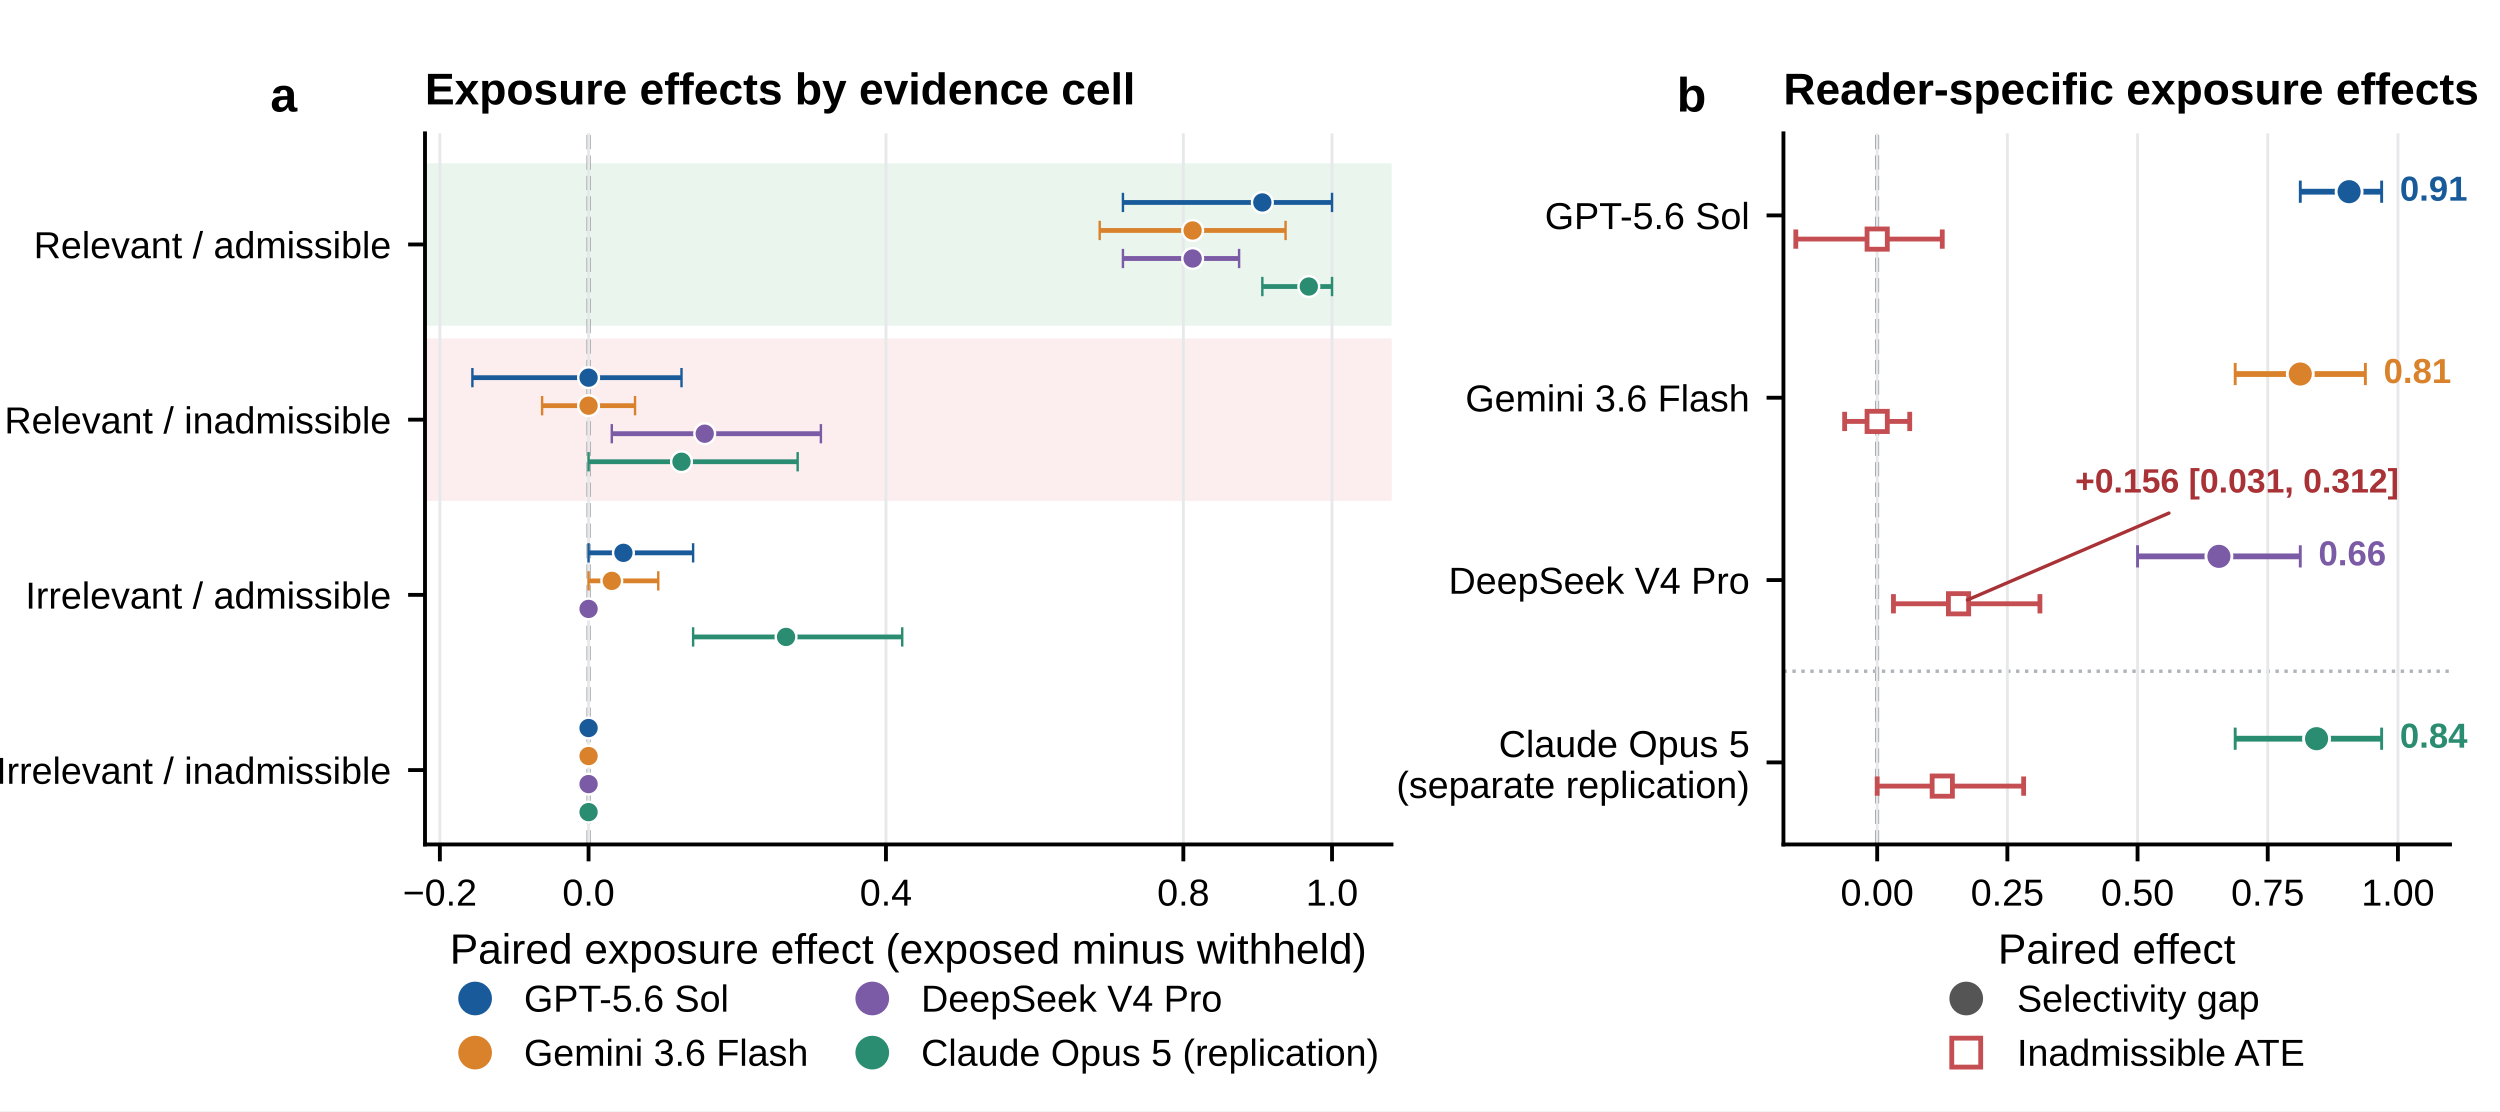
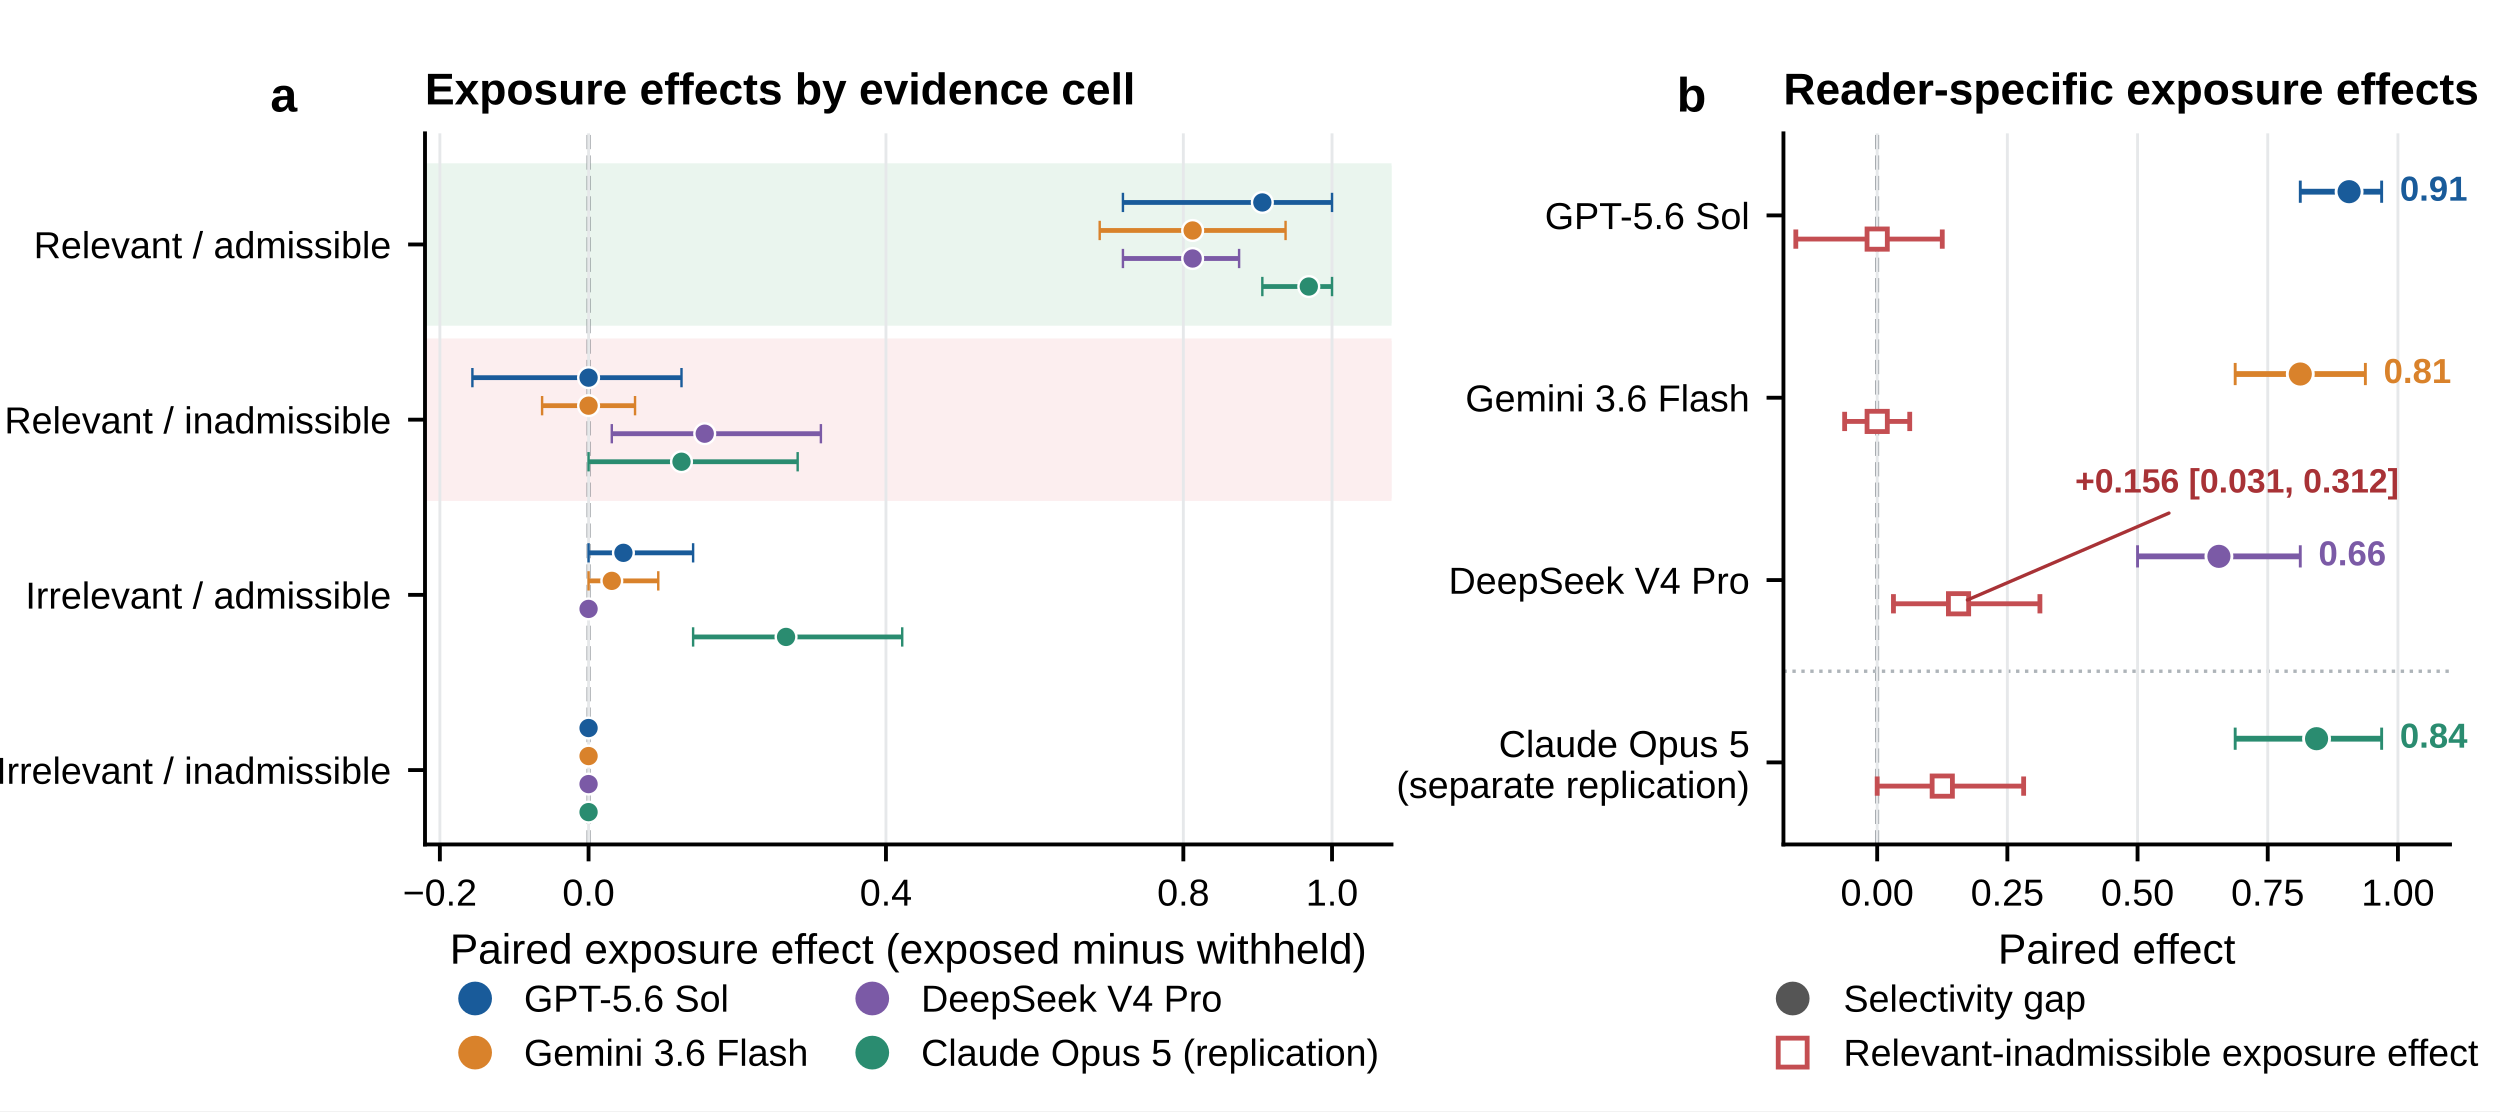
<svg xmlns="http://www.w3.org/2000/svg" xmlns:xlink="http://www.w3.org/1999/xlink" width="518.4pt" height="230.4pt" viewBox="0 0 518.4 230.4" version="1.1">
  <defs>
    <style type="text/css">*{stroke-linejoin: round; stroke-linecap: butt}</style>
  </defs>
  <g id="figure_1">
    <g id="patch_1">
      <path d="M 0 230.4 L 518.4 230.4 L 518.4 0 L 0 0 z " style="fill: #ffffff" />
    </g>
    <g id="axes_1">
      <g id="patch_2">
        <path d="M 88.128 175.104 L 288.543 175.104 L 288.543 27.648 L 88.128 27.648 z " style="fill: #ffffff" />
      </g>
      <g id="patch_3">
        <path d="M 88.128 67.046 L 288.543 67.046 L 288.543 34.351 L 88.128 34.351 z " clip-path="url(#p59aab71e16)" style="fill: #eaf5ee; stroke: #eaf5ee; stroke-linejoin: miter" />
      </g>
      <g id="patch_4">
        <path d="M 88.128 103.374 L 288.543 103.374 L 288.543 70.679 L 88.128 70.679 z " clip-path="url(#p59aab71e16)" style="fill: #fceeef; stroke: #fceeef; stroke-linejoin: miter" />
      </g>
      <g id="line2d_1">
        <path d="M 122.044 175.104 L 122.044 27.648 " clip-path="url(#p59aab71e16)" style="fill: none; stroke-dasharray: 2.96,1.28; stroke-dashoffset: 0; stroke: #6d7379; stroke-width: 0.8" />
      </g>
      <g id="matplotlib.axis_1">
        <g id="xtick_1">
          <g id="line2d_2">
            <path d="M 91.211 175.104 L 91.211 27.648 " clip-path="url(#p59aab71e16)" style="fill: none; stroke: #e6e8ea; stroke-width: 0.6; stroke-linecap: square" />
          </g>
          <g id="line2d_3">
            <defs>
              <path id="md006e97e63" d="M 0 0 L 0 3.5 " style="stroke: #000000; stroke-width: 0.8" />
            </defs>
            <g>
              <use xlink:href="#md006e97e63" x="91.211" y="175.104" style="stroke: #000000; stroke-width: 0.8" />
            </g>
          </g>
          <g id="text_1">
            <text style="font-size: 7.8px; font-family: 'Arial', 'Helvetica', 'DejaVu Sans', sans-serif; text-anchor: middle" x="91.211" y="187.783" transform="rotate(-0 91.21131 187.7826)">−0.2</text>
          </g>
        </g>
        <g id="xtick_2">
          <g id="line2d_4">
            <path d="M 122.044 175.104 L 122.044 27.648 " clip-path="url(#p59aab71e16)" style="fill: none; stroke: #e6e8ea; stroke-width: 0.6; stroke-linecap: square" />
          </g>
          <g id="line2d_5">
            <g>
              <use xlink:href="#md006e97e63" x="122.044" y="175.104" style="stroke: #000000; stroke-width: 0.8" />
            </g>
          </g>
          <g id="text_2">
            <text style="font-size: 7.8px; font-family: 'Arial', 'Helvetica', 'DejaVu Sans', sans-serif; text-anchor: middle" x="122.044" y="187.783" transform="rotate(-0 122.0444 187.7826)">0.0</text>
          </g>
        </g>
        <g id="xtick_3">
          <g id="line2d_6">
            <path d="M 183.711 175.104 L 183.711 27.648 " clip-path="url(#p59aab71e16)" style="fill: none; stroke: #e6e8ea; stroke-width: 0.6; stroke-linecap: square" />
          </g>
          <g id="line2d_7">
            <g>
              <use xlink:href="#md006e97e63" x="183.711" y="175.104" style="stroke: #000000; stroke-width: 0.8" />
            </g>
          </g>
          <g id="text_3">
            <text style="font-size: 7.8px; font-family: 'Arial', 'Helvetica', 'DejaVu Sans', sans-serif; text-anchor: middle" x="183.711" y="187.783" transform="rotate(-0 183.7105 187.7826)">0.4</text>
          </g>
        </g>
        <g id="xtick_4">
          <g id="line2d_8">
            <path d="M 245.377 175.104 L 245.377 27.648 " clip-path="url(#p59aab71e16)" style="fill: none; stroke: #e6e8ea; stroke-width: 0.6; stroke-linecap: square" />
          </g>
          <g id="line2d_9">
            <g>
              <use xlink:href="#md006e97e63" x="245.377" y="175.104" style="stroke: #000000; stroke-width: 0.8" />
            </g>
          </g>
          <g id="text_4">
            <text style="font-size: 7.8px; font-family: 'Arial', 'Helvetica', 'DejaVu Sans', sans-serif; text-anchor: middle" x="245.377" y="187.783" transform="rotate(-0 245.3767 187.7826)">0.8</text>
          </g>
        </g>
        <g id="xtick_5">
          <g id="line2d_10">
            <path d="M 276.21 175.104 L 276.21 27.648 " clip-path="url(#p59aab71e16)" style="fill: none; stroke: #e6e8ea; stroke-width: 0.6; stroke-linecap: square" />
          </g>
          <g id="line2d_11">
            <g>
              <use xlink:href="#md006e97e63" x="276.21" y="175.104" style="stroke: #000000; stroke-width: 0.8" />
            </g>
          </g>
          <g id="text_5">
            <text style="font-size: 7.8px; font-family: 'Arial', 'Helvetica', 'DejaVu Sans', sans-serif; text-anchor: middle" x="276.21" y="187.783" transform="rotate(-0 276.2098 187.7826)">1.0</text>
          </g>
        </g>
        <g id="text_6">
          <text style="font-size: 8.8px; font-family: 'Arial', 'Helvetica', 'DejaVu Sans', sans-serif; text-anchor: middle" x="188.336" y="199.831" transform="rotate(-0 188.3355 199.8308)">Paired exposure effect (exposed minus withheld)</text>
        </g>
      </g>
      <g id="matplotlib.axis_2">
        <g id="ytick_1">
          <g id="line2d_12">
            <defs>
              <path id="m2ab17ae716" d="M 0 0 L -3.5 0 " style="stroke: #000000; stroke-width: 0.8" />
            </defs>
            <g>
              <use xlink:href="#m2ab17ae716" x="88.128" y="50.698" style="stroke: #000000; stroke-width: 0.8" />
            </g>
          </g>
          <g id="text_7">
            <text style="font-size: 7.8px; font-family: 'Arial', 'Helvetica', 'DejaVu Sans', sans-serif; text-anchor: end" x="81.128" y="53.538" transform="rotate(-0 81.128 53.53752)">Relevant / admissible</text>
          </g>
        </g>
        <g id="ytick_2">
          <g id="line2d_13">
            <g>
              <use xlink:href="#m2ab17ae716" x="88.128" y="87.026" style="stroke: #000000; stroke-width: 0.8" />
            </g>
          </g>
          <g id="text_8">
            <text style="font-size: 7.8px; font-family: 'Arial', 'Helvetica', 'DejaVu Sans', sans-serif; text-anchor: end" x="81.128" y="89.866" transform="rotate(-0 81.128 89.86568)">Relevant / inadmissible</text>
          </g>
        </g>
        <g id="ytick_3">
          <g id="line2d_14">
            <g>
              <use xlink:href="#m2ab17ae716" x="88.128" y="123.355" style="stroke: #000000; stroke-width: 0.8" />
            </g>
          </g>
          <g id="text_9">
            <text style="font-size: 7.8px; font-family: 'Arial', 'Helvetica', 'DejaVu Sans', sans-serif; text-anchor: end" x="81.128" y="126.194" transform="rotate(-0 81.128 126.1938)">Irrelevant / admissible</text>
          </g>
        </g>
        <g id="ytick_4">
          <g id="line2d_15">
            <g>
              <use xlink:href="#m2ab17ae716" x="88.128" y="159.683" style="stroke: #000000; stroke-width: 0.8" />
            </g>
          </g>
          <g id="text_10">
            <text style="font-size: 7.8px; font-family: 'Arial', 'Helvetica', 'DejaVu Sans', sans-serif; text-anchor: end" x="81.128" y="162.522" transform="rotate(-0 81.128 162.522)">Irrelevant / inadmissible</text>
          </g>
        </g>
      </g>
      <g id="patch_5">
        <path d="M 88.128 175.104 L 88.128 27.648 " style="fill: none; stroke: #000000; stroke-width: 0.8; stroke-linejoin: miter; stroke-linecap: square" />
      </g>
      <g id="patch_6">
        <path d="M 88.128 175.104 L 288.543 175.104 " style="fill: none; stroke: #000000; stroke-width: 0.8; stroke-linejoin: miter; stroke-linecap: square" />
      </g>
      <g id="LineCollection_1">
        <path d="M 232.851 41.979 L 276.21 41.979 " clip-path="url(#p59aab71e16)" style="fill: none; stroke: #195b9a" />
      </g>
      <g id="line2d_16">
        <defs>
          <path id="mf06d9d943d" d="M 0 2 L 0 -2 " style="stroke: #195b9a; stroke-width: 0.5" />
        </defs>
        <g clip-path="url(#p59aab71e16)">
          <use xlink:href="#mf06d9d943d" x="232.851" y="41.979" style="fill: #195b9a; stroke: #195b9a; stroke-width: 0.5" />
        </g>
      </g>
      <g id="line2d_17">
        <g clip-path="url(#p59aab71e16)">
          <use xlink:href="#mf06d9d943d" x="276.21" y="41.979" style="fill: #195b9a; stroke: #195b9a; stroke-width: 0.5" />
        </g>
      </g>
      <g id="LineCollection_2">
        <path d="M 97.956 78.308 L 141.315 78.308 " clip-path="url(#p59aab71e16)" style="fill: none; stroke: #195b9a" />
      </g>
      <g id="line2d_18">
        <g clip-path="url(#p59aab71e16)">
          <use xlink:href="#mf06d9d943d" x="97.956" y="78.308" style="fill: #195b9a; stroke: #195b9a; stroke-width: 0.5" />
        </g>
      </g>
      <g id="line2d_19">
        <g clip-path="url(#p59aab71e16)">
          <use xlink:href="#mf06d9d943d" x="141.315" y="78.308" style="fill: #195b9a; stroke: #195b9a; stroke-width: 0.5" />
        </g>
      </g>
      <g id="LineCollection_3">
        <path d="M 122.044 114.636 L 143.724 114.636 " clip-path="url(#p59aab71e16)" style="fill: none; stroke: #195b9a" />
      </g>
      <g id="line2d_20">
        <g clip-path="url(#p59aab71e16)">
          <use xlink:href="#mf06d9d943d" x="122.044" y="114.636" style="fill: #195b9a; stroke: #195b9a; stroke-width: 0.5" />
        </g>
      </g>
      <g id="line2d_21">
        <g clip-path="url(#p59aab71e16)">
          <use xlink:href="#mf06d9d943d" x="143.724" y="114.636" style="fill: #195b9a; stroke: #195b9a; stroke-width: 0.5" />
        </g>
      </g>
      <g id="LineCollection_4">
        <path d="M 122.044 150.964 L 122.044 150.964 " clip-path="url(#p59aab71e16)" style="fill: none; stroke: #195b9a" />
      </g>
      <g id="line2d_22">
        <g clip-path="url(#p59aab71e16)">
          <use xlink:href="#mf06d9d943d" x="122.044" y="150.964" style="fill: #195b9a; stroke: #195b9a; stroke-width: 0.5" />
        </g>
      </g>
      <g id="line2d_23">
        <g clip-path="url(#p59aab71e16)">
          <use xlink:href="#mf06d9d943d" x="122.044" y="150.964" style="fill: #195b9a; stroke: #195b9a; stroke-width: 0.5" />
        </g>
      </g>
      <g id="LineCollection_5">
        <path d="M 228.033 47.792 L 266.574 47.792 " clip-path="url(#p59aab71e16)" style="fill: none; stroke: #d9822b" />
      </g>
      <g id="line2d_24">
        <defs>
          <path id="m5854ca887f" d="M 0 2 L 0 -2 " style="stroke: #d9822b; stroke-width: 0.5" />
        </defs>
        <g clip-path="url(#p59aab71e16)">
          <use xlink:href="#m5854ca887f" x="228.033" y="47.792" style="fill: #d9822b; stroke: #d9822b; stroke-width: 0.5" />
        </g>
      </g>
      <g id="line2d_25">
        <g clip-path="url(#p59aab71e16)">
          <use xlink:href="#m5854ca887f" x="266.574" y="47.792" style="fill: #d9822b; stroke: #d9822b; stroke-width: 0.5" />
        </g>
      </g>
      <g id="LineCollection_6">
        <path d="M 112.409 84.12 L 131.68 84.12 " clip-path="url(#p59aab71e16)" style="fill: none; stroke: #d9822b" />
      </g>
      <g id="line2d_26">
        <g clip-path="url(#p59aab71e16)">
          <use xlink:href="#m5854ca887f" x="112.409" y="84.12" style="fill: #d9822b; stroke: #d9822b; stroke-width: 0.5" />
        </g>
      </g>
      <g id="line2d_27">
        <g clip-path="url(#p59aab71e16)">
          <use xlink:href="#m5854ca887f" x="131.68" y="84.12" style="fill: #d9822b; stroke: #d9822b; stroke-width: 0.5" />
        </g>
      </g>
      <g id="LineCollection_7">
        <path d="M 122.044 120.448 L 136.497 120.448 " clip-path="url(#p59aab71e16)" style="fill: none; stroke: #d9822b" />
      </g>
      <g id="line2d_28">
        <g clip-path="url(#p59aab71e16)">
          <use xlink:href="#m5854ca887f" x="122.044" y="120.448" style="fill: #d9822b; stroke: #d9822b; stroke-width: 0.5" />
        </g>
      </g>
      <g id="line2d_29">
        <g clip-path="url(#p59aab71e16)">
          <use xlink:href="#m5854ca887f" x="136.497" y="120.448" style="fill: #d9822b; stroke: #d9822b; stroke-width: 0.5" />
        </g>
      </g>
      <g id="LineCollection_8">
        <path d="M 122.044 156.776 L 122.044 156.776 " clip-path="url(#p59aab71e16)" style="fill: none; stroke: #d9822b" />
      </g>
      <g id="line2d_30">
        <g clip-path="url(#p59aab71e16)">
          <use xlink:href="#m5854ca887f" x="122.044" y="156.776" style="fill: #d9822b; stroke: #d9822b; stroke-width: 0.5" />
        </g>
      </g>
      <g id="line2d_31">
        <g clip-path="url(#p59aab71e16)">
          <use xlink:href="#m5854ca887f" x="122.044" y="156.776" style="fill: #d9822b; stroke: #d9822b; stroke-width: 0.5" />
        </g>
      </g>
      <g id="LineCollection_9">
        <path d="M 232.851 53.604 L 256.939 53.604 " clip-path="url(#p59aab71e16)" style="fill: none; stroke: #7b5aa6" />
      </g>
      <g id="line2d_32">
        <defs>
          <path id="mcb3fd9be55" d="M 0 2 L 0 -2 " style="stroke: #7b5aa6; stroke-width: 0.5" />
        </defs>
        <g clip-path="url(#p59aab71e16)">
          <use xlink:href="#mcb3fd9be55" x="232.851" y="53.604" style="fill: #7b5aa6; stroke: #7b5aa6; stroke-width: 0.5" />
        </g>
      </g>
      <g id="line2d_33">
        <g clip-path="url(#p59aab71e16)">
          <use xlink:href="#mcb3fd9be55" x="256.939" y="53.604" style="fill: #7b5aa6; stroke: #7b5aa6; stroke-width: 0.5" />
        </g>
      </g>
      <g id="LineCollection_10">
        <path d="M 126.862 89.933 L 170.221 89.933 " clip-path="url(#p59aab71e16)" style="fill: none; stroke: #7b5aa6" />
      </g>
      <g id="line2d_34">
        <g clip-path="url(#p59aab71e16)">
          <use xlink:href="#mcb3fd9be55" x="126.862" y="89.933" style="fill: #7b5aa6; stroke: #7b5aa6; stroke-width: 0.5" />
        </g>
      </g>
      <g id="line2d_35">
        <g clip-path="url(#p59aab71e16)">
          <use xlink:href="#mcb3fd9be55" x="170.221" y="89.933" style="fill: #7b5aa6; stroke: #7b5aa6; stroke-width: 0.5" />
        </g>
      </g>
      <g id="LineCollection_11">
        <path d="M 122.044 126.261 L 122.044 126.261 " clip-path="url(#p59aab71e16)" style="fill: none; stroke: #7b5aa6" />
      </g>
      <g id="line2d_36">
        <g clip-path="url(#p59aab71e16)">
          <use xlink:href="#mcb3fd9be55" x="122.044" y="126.261" style="fill: #7b5aa6; stroke: #7b5aa6; stroke-width: 0.5" />
        </g>
      </g>
      <g id="line2d_37">
        <g clip-path="url(#p59aab71e16)">
          <use xlink:href="#mcb3fd9be55" x="122.044" y="126.261" style="fill: #7b5aa6; stroke: #7b5aa6; stroke-width: 0.5" />
        </g>
      </g>
      <g id="LineCollection_12">
        <path d="M 122.044 162.589 L 122.044 162.589 " clip-path="url(#p59aab71e16)" style="fill: none; stroke: #7b5aa6" />
      </g>
      <g id="line2d_38">
        <g clip-path="url(#p59aab71e16)">
          <use xlink:href="#mcb3fd9be55" x="122.044" y="162.589" style="fill: #7b5aa6; stroke: #7b5aa6; stroke-width: 0.5" />
        </g>
      </g>
      <g id="line2d_39">
        <g clip-path="url(#p59aab71e16)">
          <use xlink:href="#mcb3fd9be55" x="122.044" y="162.589" style="fill: #7b5aa6; stroke: #7b5aa6; stroke-width: 0.5" />
        </g>
      </g>
      <g id="LineCollection_13">
        <path d="M 261.757 59.417 L 276.21 59.417 " clip-path="url(#p59aab71e16)" style="fill: none; stroke: #2a8c70" />
      </g>
      <g id="line2d_40">
        <defs>
          <path id="m4d809c8e00" d="M 0 2 L 0 -2 " style="stroke: #2a8c70; stroke-width: 0.5" />
        </defs>
        <g clip-path="url(#p59aab71e16)">
          <use xlink:href="#m4d809c8e00" x="261.757" y="59.417" style="fill: #2a8c70; stroke: #2a8c70; stroke-width: 0.5" />
        </g>
      </g>
      <g id="line2d_41">
        <g clip-path="url(#p59aab71e16)">
          <use xlink:href="#m4d809c8e00" x="276.21" y="59.417" style="fill: #2a8c70; stroke: #2a8c70; stroke-width: 0.5" />
        </g>
      </g>
      <g id="LineCollection_14">
        <path d="M 122.044 95.745 L 165.403 95.745 " clip-path="url(#p59aab71e16)" style="fill: none; stroke: #2a8c70" />
      </g>
      <g id="line2d_42">
        <g clip-path="url(#p59aab71e16)">
          <use xlink:href="#m4d809c8e00" x="122.044" y="95.745" style="fill: #2a8c70; stroke: #2a8c70; stroke-width: 0.5" />
        </g>
      </g>
      <g id="line2d_43">
        <g clip-path="url(#p59aab71e16)">
          <use xlink:href="#m4d809c8e00" x="165.403" y="95.745" style="fill: #2a8c70; stroke: #2a8c70; stroke-width: 0.5" />
        </g>
      </g>
      <g id="LineCollection_15">
        <path d="M 143.724 132.073 L 187.083 132.073 " clip-path="url(#p59aab71e16)" style="fill: none; stroke: #2a8c70" />
      </g>
      <g id="line2d_44">
        <g clip-path="url(#p59aab71e16)">
          <use xlink:href="#m4d809c8e00" x="143.724" y="132.073" style="fill: #2a8c70; stroke: #2a8c70; stroke-width: 0.5" />
        </g>
      </g>
      <g id="line2d_45">
        <g clip-path="url(#p59aab71e16)">
          <use xlink:href="#m4d809c8e00" x="187.083" y="132.073" style="fill: #2a8c70; stroke: #2a8c70; stroke-width: 0.5" />
        </g>
      </g>
      <g id="LineCollection_16">
        <path d="M 122.044 168.401 L 122.044 168.401 " clip-path="url(#p59aab71e16)" style="fill: none; stroke: #2a8c70" />
      </g>
      <g id="line2d_46">
        <g clip-path="url(#p59aab71e16)">
          <use xlink:href="#m4d809c8e00" x="122.044" y="168.401" style="fill: #2a8c70; stroke: #2a8c70; stroke-width: 0.5" />
        </g>
      </g>
      <g id="line2d_47">
        <g clip-path="url(#p59aab71e16)">
          <use xlink:href="#m4d809c8e00" x="122.044" y="168.401" style="fill: #2a8c70; stroke: #2a8c70; stroke-width: 0.5" />
        </g>
      </g>
      <g id="text_11">
        <text style="font-weight: 700; font-size: 10px; font-family: 'Arial', 'Helvetica', 'DejaVu Sans', sans-serif; text-anchor: start" x="56.062" y="23.132" transform="rotate(-0 56.0616 23.13179)">a</text>
      </g>
      <g id="text_12">
        <text style="font-weight: 700; font-size: 9.2px; font-family: 'Arial', 'Helvetica', 'DejaVu Sans', sans-serif; text-anchor: start" x="88.128" y="21.648" transform="rotate(-0 88.128 21.648)">Exposure effects by evidence cell</text>
      </g>
      <g id="line2d_48">
        <defs>
          <path id="mcb63dd588d" d="M 0 2.15 C 0.57 2.15 1.117 1.923 1.52 1.52 C 1.923 1.117 2.15 0.57 2.15 0 C 2.15 -0.57 1.923 -1.117 1.52 -1.52 C 1.117 -1.923 0.57 -2.15 0 -2.15 C -0.57 -2.15 -1.117 -1.923 -1.52 -1.52 C -1.923 -1.117 -2.15 -0.57 -2.15 0 C -2.15 0.57 -1.923 1.117 -1.52 1.52 C -1.117 1.923 -0.57 2.15 0 2.15 z " style="stroke: #ffffff; stroke-width: 0.5" />
        </defs>
        <g clip-path="url(#p59aab71e16)">
          <use xlink:href="#mcb63dd588d" x="261.757" y="41.979" style="fill: #195b9a; stroke: #ffffff; stroke-width: 0.5" />
        </g>
      </g>
      <g id="line2d_49">
        <g clip-path="url(#p59aab71e16)">
          <use xlink:href="#mcb63dd588d" x="122.044" y="78.308" style="fill: #195b9a; stroke: #ffffff; stroke-width: 0.5" />
        </g>
      </g>
      <g id="line2d_50">
        <g clip-path="url(#p59aab71e16)">
          <use xlink:href="#mcb63dd588d" x="129.271" y="114.636" style="fill: #195b9a; stroke: #ffffff; stroke-width: 0.5" />
        </g>
      </g>
      <g id="line2d_51">
        <g clip-path="url(#p59aab71e16)">
          <use xlink:href="#mcb63dd588d" x="122.044" y="150.964" style="fill: #195b9a; stroke: #ffffff; stroke-width: 0.5" />
        </g>
      </g>
      <g id="line2d_52">
        <defs>
          <path id="md464d5a12e" d="M 0 2.15 C 0.57 2.15 1.117 1.923 1.52 1.52 C 1.923 1.117 2.15 0.57 2.15 0 C 2.15 -0.57 1.923 -1.117 1.52 -1.52 C 1.117 -1.923 0.57 -2.15 0 -2.15 C -0.57 -2.15 -1.117 -1.923 -1.52 -1.52 C -1.923 -1.117 -2.15 -0.57 -2.15 0 C -2.15 0.57 -1.923 1.117 -1.52 1.52 C -1.117 1.923 -0.57 2.15 0 2.15 z " style="stroke: #ffffff; stroke-width: 0.5" />
        </defs>
        <g clip-path="url(#p59aab71e16)">
          <use xlink:href="#md464d5a12e" x="247.304" y="47.792" style="fill: #d9822b; stroke: #ffffff; stroke-width: 0.5" />
        </g>
      </g>
      <g id="line2d_53">
        <g clip-path="url(#p59aab71e16)">
          <use xlink:href="#md464d5a12e" x="122.044" y="84.12" style="fill: #d9822b; stroke: #ffffff; stroke-width: 0.5" />
        </g>
      </g>
      <g id="line2d_54">
        <g clip-path="url(#p59aab71e16)">
          <use xlink:href="#md464d5a12e" x="126.862" y="120.448" style="fill: #d9822b; stroke: #ffffff; stroke-width: 0.5" />
        </g>
      </g>
      <g id="line2d_55">
        <g clip-path="url(#p59aab71e16)">
          <use xlink:href="#md464d5a12e" x="122.044" y="156.776" style="fill: #d9822b; stroke: #ffffff; stroke-width: 0.5" />
        </g>
      </g>
      <g id="line2d_56">
        <defs>
          <path id="m58d3fecd7f" d="M 0 2.15 C 0.57 2.15 1.117 1.923 1.52 1.52 C 1.923 1.117 2.15 0.57 2.15 0 C 2.15 -0.57 1.923 -1.117 1.52 -1.52 C 1.117 -1.923 0.57 -2.15 0 -2.15 C -0.57 -2.15 -1.117 -1.923 -1.52 -1.52 C -1.923 -1.117 -2.15 -0.57 -2.15 0 C -2.15 0.57 -1.923 1.117 -1.52 1.52 C -1.117 1.923 -0.57 2.15 0 2.15 z " style="stroke: #ffffff; stroke-width: 0.5" />
        </defs>
        <g clip-path="url(#p59aab71e16)">
          <use xlink:href="#m58d3fecd7f" x="247.304" y="53.604" style="fill: #7b5aa6; stroke: #ffffff; stroke-width: 0.5" />
        </g>
      </g>
      <g id="line2d_57">
        <g clip-path="url(#p59aab71e16)">
          <use xlink:href="#m58d3fecd7f" x="146.133" y="89.933" style="fill: #7b5aa6; stroke: #ffffff; stroke-width: 0.5" />
        </g>
      </g>
      <g id="line2d_58">
        <g clip-path="url(#p59aab71e16)">
          <use xlink:href="#m58d3fecd7f" x="122.044" y="126.261" style="fill: #7b5aa6; stroke: #ffffff; stroke-width: 0.5" />
        </g>
      </g>
      <g id="line2d_59">
        <g clip-path="url(#p59aab71e16)">
          <use xlink:href="#m58d3fecd7f" x="122.044" y="162.589" style="fill: #7b5aa6; stroke: #ffffff; stroke-width: 0.5" />
        </g>
      </g>
      <g id="line2d_60">
        <defs>
          <path id="mf30962b161" d="M 0 2.15 C 0.57 2.15 1.117 1.923 1.52 1.52 C 1.923 1.117 2.15 0.57 2.15 0 C 2.15 -0.57 1.923 -1.117 1.52 -1.52 C 1.117 -1.923 0.57 -2.15 0 -2.15 C -0.57 -2.15 -1.117 -1.923 -1.52 -1.52 C -1.923 -1.117 -2.15 -0.57 -2.15 0 C -2.15 0.57 -1.923 1.117 -1.52 1.52 C -1.117 1.923 -0.57 2.15 0 2.15 z " style="stroke: #ffffff; stroke-width: 0.5" />
        </defs>
        <g clip-path="url(#p59aab71e16)">
          <use xlink:href="#mf30962b161" x="271.392" y="59.417" style="fill: #2a8c70; stroke: #ffffff; stroke-width: 0.5" />
        </g>
      </g>
      <g id="line2d_61">
        <g clip-path="url(#p59aab71e16)">
          <use xlink:href="#mf30962b161" x="141.315" y="95.745" style="fill: #2a8c70; stroke: #ffffff; stroke-width: 0.5" />
        </g>
      </g>
      <g id="line2d_62">
        <g clip-path="url(#p59aab71e16)">
          <use xlink:href="#mf30962b161" x="162.995" y="132.073" style="fill: #2a8c70; stroke: #ffffff; stroke-width: 0.5" />
        </g>
      </g>
      <g id="line2d_63">
        <g clip-path="url(#p59aab71e16)">
          <use xlink:href="#mf30962b161" x="122.044" y="168.401" style="fill: #2a8c70; stroke: #ffffff; stroke-width: 0.5" />
        </g>
      </g>
      <g id="legend_1">
        <g id="line2d_64">
          <defs>
            <path id="m541ee67305" d="M 0 3 C 0.796 3 1.559 2.684 2.121 2.121 C 2.684 1.559 3 0.796 3 0 C 3 -0.796 2.684 -1.559 2.121 -2.121 C 1.559 -2.684 0.796 -3 0 -3 C -0.796 -3 -1.559 -2.684 -2.121 -2.121 C -2.684 -1.559 -3 -0.796 -3 0 C -3 0.796 -2.684 1.559 -2.121 2.121 C -1.559 2.684 -0.796 3 0 3 z " style="stroke: #195b9a" />
          </defs>
          <g>
            <use xlink:href="#m541ee67305" x="98.518" y="207.047" style="fill: #195b9a; stroke: #195b9a" />
          </g>
        </g>
        <g id="text_13">
          <text style="font-size: 7.8px; font-family: 'Arial', 'Helvetica', 'DejaVu Sans', sans-serif; text-anchor: start" x="108.658" y="209.777" transform="rotate(-0 108.6579 209.7765)">GPT-5.6 Sol</text>
        </g>
        <g id="line2d_65">
          <defs>
            <path id="mcda1640190" d="M 0 3 C 0.796 3 1.559 2.684 2.121 2.121 C 2.684 1.559 3 0.796 3 0 C 3 -0.796 2.684 -1.559 2.121 -2.121 C 1.559 -2.684 0.796 -3 0 -3 C -0.796 -3 -1.559 -2.684 -2.121 -2.121 C -2.684 -1.559 -3 -0.796 -3 0 C -3 0.796 -2.684 1.559 -2.121 2.121 C -1.559 2.684 -0.796 3 0 3 z " style="stroke: #d9822b" />
          </defs>
          <g>
            <use xlink:href="#mcda1640190" x="98.518" y="218.267" style="fill: #d9822b; stroke: #d9822b" />
          </g>
        </g>
        <g id="text_14">
          <text style="font-size: 7.8px; font-family: 'Arial', 'Helvetica', 'DejaVu Sans', sans-serif; text-anchor: start" x="108.658" y="220.997" transform="rotate(-0 108.6579 220.9966)">Gemini 3.6 Flash</text>
        </g>
        <g id="line2d_66">
          <defs>
            <path id="m9c462e7cf5" d="M 0 3 C 0.796 3 1.559 2.684 2.121 2.121 C 2.684 1.559 3 0.796 3 0 C 3 -0.796 2.684 -1.559 2.121 -2.121 C 1.559 -2.684 0.796 -3 0 -3 C -0.796 -3 -1.559 -2.684 -2.121 -2.121 C -2.684 -1.559 -3 -0.796 -3 0 C -3 0.796 -2.684 1.559 -2.121 2.121 C -1.559 2.684 -0.796 3 0 3 z " style="stroke: #7b5aa6" />
          </defs>
          <g>
            <use xlink:href="#m9c462e7cf5" x="180.871" y="207.047" style="fill: #7b5aa6; stroke: #7b5aa6" />
          </g>
        </g>
        <g id="text_15">
          <text style="font-size: 7.8px; font-family: 'Arial', 'Helvetica', 'DejaVu Sans', sans-serif; text-anchor: start" x="191.011" y="209.777" transform="rotate(-0 191.0113 209.7765)">DeepSeek V4 Pro</text>
        </g>
        <g id="line2d_67">
          <defs>
            <path id="m6e7371d419" d="M 0 3 C 0.796 3 1.559 2.684 2.121 2.121 C 2.684 1.559 3 0.796 3 0 C 3 -0.796 2.684 -1.559 2.121 -2.121 C 1.559 -2.684 0.796 -3 0 -3 C -0.796 -3 -1.559 -2.684 -2.121 -2.121 C -2.684 -1.559 -3 -0.796 -3 0 C -3 0.796 -2.684 1.559 -2.121 2.121 C -1.559 2.684 -0.796 3 0 3 z " style="stroke: #2a8c70" />
          </defs>
          <g>
            <use xlink:href="#m6e7371d419" x="180.871" y="218.271" style="fill: #2a8c70; stroke: #2a8c70" />
          </g>
        </g>
        <g id="text_16">
          <text style="font-size: 7.8px; font-family: 'Arial', 'Helvetica', 'DejaVu Sans', sans-serif; text-anchor: start" x="191.011" y="221.001" transform="rotate(-0 191.0113 221.0011)">Claude Opus 5 (replication)</text>
        </g>
      </g>
    </g>
    <g id="axes_2">
      <g id="patch_7">
        <path d="M 369.815 175.104 L 508.032 175.104 L 508.032 27.648 L 369.815 27.648 z " style="fill: #ffffff" />
      </g>
      <g id="line2d_68">
        <path d="M 389.252 175.104 L 389.252 27.648 " clip-path="url(#pbe2ba8fa7f)" style="fill: none; stroke-dasharray: 2.96,1.28; stroke-dashoffset: 0; stroke: #6d7379; stroke-width: 0.8" />
      </g>
      <g id="line2d_69">
        <path d="M 369.815 139.185 L 508.032 139.185 " clip-path="url(#pbe2ba8fa7f)" style="fill: none; stroke-dasharray: 0.7,1.155; stroke-dashoffset: 0; stroke: #aeb4b9; stroke-width: 0.7" />
      </g>
      <g id="matplotlib.axis_3">
        <g id="xtick_6">
          <g id="line2d_70">
            <path d="M 389.252 175.104 L 389.252 27.648 " clip-path="url(#pbe2ba8fa7f)" style="fill: none; stroke: #e6e8ea; stroke-width: 0.6; stroke-linecap: square" />
          </g>
          <g id="line2d_71">
            <g>
              <use xlink:href="#md006e97e63" x="389.252" y="175.104" style="stroke: #000000; stroke-width: 0.8" />
            </g>
          </g>
          <g id="text_17">
            <text style="font-size: 7.8px; font-family: 'Arial', 'Helvetica', 'DejaVu Sans', sans-serif; text-anchor: middle" x="389.252" y="187.783" transform="rotate(-0 389.2516 187.7826)">0.00</text>
          </g>
        </g>
        <g id="xtick_7">
          <g id="line2d_72">
            <path d="M 416.247 175.104 L 416.247 27.648 " clip-path="url(#pbe2ba8fa7f)" style="fill: none; stroke: #e6e8ea; stroke-width: 0.6; stroke-linecap: square" />
          </g>
          <g id="line2d_73">
            <g>
              <use xlink:href="#md006e97e63" x="416.247" y="175.104" style="stroke: #000000; stroke-width: 0.8" />
            </g>
          </g>
          <g id="text_18">
            <text style="font-size: 7.8px; font-family: 'Arial', 'Helvetica', 'DejaVu Sans', sans-serif; text-anchor: middle" x="416.247" y="187.783" transform="rotate(-0 416.2471 187.7826)">0.25</text>
          </g>
        </g>
        <g id="xtick_8">
          <g id="line2d_74">
            <path d="M 443.243 175.104 L 443.243 27.648 " clip-path="url(#pbe2ba8fa7f)" style="fill: none; stroke: #e6e8ea; stroke-width: 0.6; stroke-linecap: square" />
          </g>
          <g id="line2d_75">
            <g>
              <use xlink:href="#md006e97e63" x="443.243" y="175.104" style="stroke: #000000; stroke-width: 0.8" />
            </g>
          </g>
          <g id="text_19">
            <text style="font-size: 7.8px; font-family: 'Arial', 'Helvetica', 'DejaVu Sans', sans-serif; text-anchor: middle" x="443.243" y="187.783" transform="rotate(-0 443.2427 187.7826)">0.50</text>
          </g>
        </g>
        <g id="xtick_9">
          <g id="line2d_76">
            <path d="M 470.238 175.104 L 470.238 27.648 " clip-path="url(#pbe2ba8fa7f)" style="fill: none; stroke: #e6e8ea; stroke-width: 0.6; stroke-linecap: square" />
          </g>
          <g id="line2d_77">
            <g>
              <use xlink:href="#md006e97e63" x="470.238" y="175.104" style="stroke: #000000; stroke-width: 0.8" />
            </g>
          </g>
          <g id="text_20">
            <text style="font-size: 7.8px; font-family: 'Arial', 'Helvetica', 'DejaVu Sans', sans-serif; text-anchor: middle" x="470.238" y="187.783" transform="rotate(-0 470.2382 187.7826)">0.75</text>
          </g>
        </g>
        <g id="xtick_10">
          <g id="line2d_78">
            <path d="M 497.234 175.104 L 497.234 27.648 " clip-path="url(#pbe2ba8fa7f)" style="fill: none; stroke: #e6e8ea; stroke-width: 0.6; stroke-linecap: square" />
          </g>
          <g id="line2d_79">
            <g>
              <use xlink:href="#md006e97e63" x="497.234" y="175.104" style="stroke: #000000; stroke-width: 0.8" />
            </g>
          </g>
          <g id="text_21">
            <text style="font-size: 7.8px; font-family: 'Arial', 'Helvetica', 'DejaVu Sans', sans-serif; text-anchor: middle" x="497.234" y="187.783" transform="rotate(-0 497.2338 187.7826)">1.00</text>
          </g>
        </g>
        <g id="text_22">
          <text style="font-size: 8.8px; font-family: 'Arial', 'Helvetica', 'DejaVu Sans', sans-serif; text-anchor: middle" x="438.923" y="199.831" transform="rotate(-0 438.9234 199.8308)">Paired effect</text>
        </g>
      </g>
      <g id="matplotlib.axis_4">
        <g id="ytick_5">
          <g id="line2d_80">
            <g>
              <use xlink:href="#m2ab17ae716" x="369.815" y="44.662" style="stroke: #000000; stroke-width: 0.8" />
            </g>
          </g>
          <g id="text_23">
            <text style="font-size: 7.8px; font-family: 'Arial', 'Helvetica', 'DejaVu Sans', sans-serif; text-anchor: end" x="362.815" y="47.501" transform="rotate(-0 362.8148 47.50146)">GPT-5.6 Sol</text>
          </g>
        </g>
        <g id="ytick_6">
          <g id="line2d_81">
            <g>
              <use xlink:href="#m2ab17ae716" x="369.815" y="82.471" style="stroke: #000000; stroke-width: 0.8" />
            </g>
          </g>
          <g id="text_24">
            <text style="font-size: 7.8px; font-family: 'Arial', 'Helvetica', 'DejaVu Sans', sans-serif; text-anchor: end" x="362.815" y="85.311" transform="rotate(-0 362.8148 85.31069)">Gemini 3.6 Flash</text>
          </g>
        </g>
        <g id="ytick_7">
          <g id="line2d_82">
            <g>
              <use xlink:href="#m2ab17ae716" x="369.815" y="120.281" style="stroke: #000000; stroke-width: 0.8" />
            </g>
          </g>
          <g id="text_25">
            <text style="font-size: 7.8px; font-family: 'Arial', 'Helvetica', 'DejaVu Sans', sans-serif; text-anchor: end" x="362.815" y="123.12" transform="rotate(-0 362.8148 123.1199)">DeepSeek V4 Pro</text>
          </g>
        </g>
        <g id="ytick_8">
          <g id="line2d_83">
            <g>
              <use xlink:href="#m2ab17ae716" x="369.815" y="158.09" style="stroke: #000000; stroke-width: 0.8" />
            </g>
          </g>
          <g id="text_26">
            <text style="font-size: 7.8px; font-family: 'Arial', 'Helvetica', 'DejaVu Sans', sans-serif" transform="translate(310.7851 156.979)">Claude Opus 5</text>
            <text style="font-size: 7.8px; font-family: 'Arial', 'Helvetica', 'DejaVu Sans', sans-serif" transform="translate(289.5508 165.4683)">(separate replication)</text>
          </g>
        </g>
      </g>
      <g id="LineCollection_17">
        <path d="M 476.987 39.747 L 493.859 39.747 " clip-path="url(#pbe2ba8fa7f)" style="fill: none; stroke: #195b9a; stroke-width: 1.2" />
      </g>
      <g id="line2d_84">
        <defs>
          <path id="m2e6a22ec43" d="M 0 2.3 L 0 -2.3 " style="stroke: #195b9a; stroke-width: 0.6" />
        </defs>
        <g clip-path="url(#pbe2ba8fa7f)">
          <use xlink:href="#m2e6a22ec43" x="476.987" y="39.747" style="fill: #195b9a; stroke: #195b9a; stroke-width: 0.6" />
        </g>
      </g>
      <g id="line2d_85">
        <g clip-path="url(#pbe2ba8fa7f)">
          <use xlink:href="#m2e6a22ec43" x="493.859" y="39.747" style="fill: #195b9a; stroke: #195b9a; stroke-width: 0.6" />
        </g>
      </g>
      <g id="LineCollection_18">
        <path d="M 372.379 49.577 L 402.749 49.577 " clip-path="url(#pbe2ba8fa7f)" style="fill: none; stroke: #c44e52" />
      </g>
      <g id="line2d_86">
        <defs>
          <path id="m444bada51b" d="M 0 2 L 0 -2 " style="stroke: #c44e52" />
        </defs>
        <g clip-path="url(#pbe2ba8fa7f)">
          <use xlink:href="#m444bada51b" x="372.379" y="49.577" style="fill: #c44e52; stroke: #c44e52" />
        </g>
      </g>
      <g id="line2d_87">
        <g clip-path="url(#pbe2ba8fa7f)">
          <use xlink:href="#m444bada51b" x="402.749" y="49.577" style="fill: #c44e52; stroke: #c44e52" />
        </g>
      </g>
      <g id="LineCollection_19">
        <path d="M 463.489 77.556 L 490.485 77.556 " clip-path="url(#pbe2ba8fa7f)" style="fill: none; stroke: #d9822b; stroke-width: 1.2" />
      </g>
      <g id="line2d_88">
        <defs>
          <path id="mc8015a2f7c" d="M 0 2.3 L 0 -2.3 " style="stroke: #d9822b; stroke-width: 0.6" />
        </defs>
        <g clip-path="url(#pbe2ba8fa7f)">
          <use xlink:href="#mc8015a2f7c" x="463.489" y="77.556" style="fill: #d9822b; stroke: #d9822b; stroke-width: 0.6" />
        </g>
      </g>
      <g id="line2d_89">
        <g clip-path="url(#pbe2ba8fa7f)">
          <use xlink:href="#mc8015a2f7c" x="490.485" y="77.556" style="fill: #d9822b; stroke: #d9822b; stroke-width: 0.6" />
        </g>
      </g>
      <g id="LineCollection_20">
        <path d="M 382.503 87.387 L 396 87.387 " clip-path="url(#pbe2ba8fa7f)" style="fill: none; stroke: #c44e52" />
      </g>
      <g id="line2d_90">
        <g clip-path="url(#pbe2ba8fa7f)">
          <use xlink:href="#m444bada51b" x="382.503" y="87.387" style="fill: #c44e52; stroke: #c44e52" />
        </g>
      </g>
      <g id="line2d_91">
        <g clip-path="url(#pbe2ba8fa7f)">
          <use xlink:href="#m444bada51b" x="396" y="87.387" style="fill: #c44e52; stroke: #c44e52" />
        </g>
      </g>
      <g id="LineCollection_21">
        <path d="M 443.243 115.365 L 476.987 115.365 " clip-path="url(#pbe2ba8fa7f)" style="fill: none; stroke: #7b5aa6; stroke-width: 1.2" />
      </g>
      <g id="line2d_92">
        <defs>
          <path id="m2da3d4269f" d="M 0 2.3 L 0 -2.3 " style="stroke: #7b5aa6; stroke-width: 0.6" />
        </defs>
        <g clip-path="url(#pbe2ba8fa7f)">
          <use xlink:href="#m2da3d4269f" x="443.243" y="115.365" style="fill: #7b5aa6; stroke: #7b5aa6; stroke-width: 0.6" />
        </g>
      </g>
      <g id="line2d_93">
        <g clip-path="url(#pbe2ba8fa7f)">
          <use xlink:href="#m2da3d4269f" x="476.987" y="115.365" style="fill: #7b5aa6; stroke: #7b5aa6; stroke-width: 0.6" />
        </g>
      </g>
      <g id="LineCollection_22">
        <path d="M 392.626 125.196 L 422.996 125.196 " clip-path="url(#pbe2ba8fa7f)" style="fill: none; stroke: #c44e52" />
      </g>
      <g id="line2d_94">
        <g clip-path="url(#pbe2ba8fa7f)">
          <use xlink:href="#m444bada51b" x="392.626" y="125.196" style="fill: #c44e52; stroke: #c44e52" />
        </g>
      </g>
      <g id="line2d_95">
        <g clip-path="url(#pbe2ba8fa7f)">
          <use xlink:href="#m444bada51b" x="422.996" y="125.196" style="fill: #c44e52; stroke: #c44e52" />
        </g>
      </g>
      <g id="LineCollection_23">
        <path d="M 463.489 153.175 L 493.859 153.175 " clip-path="url(#pbe2ba8fa7f)" style="fill: none; stroke: #2a8c70; stroke-width: 1.2" />
      </g>
      <g id="line2d_96">
        <defs>
          <path id="m198ceb75e6" d="M 0 2.3 L 0 -2.3 " style="stroke: #2a8c70; stroke-width: 0.6" />
        </defs>
        <g clip-path="url(#pbe2ba8fa7f)">
          <use xlink:href="#m198ceb75e6" x="463.489" y="153.175" style="fill: #2a8c70; stroke: #2a8c70; stroke-width: 0.6" />
        </g>
      </g>
      <g id="line2d_97">
        <g clip-path="url(#pbe2ba8fa7f)">
          <use xlink:href="#m198ceb75e6" x="493.859" y="153.175" style="fill: #2a8c70; stroke: #2a8c70; stroke-width: 0.6" />
        </g>
      </g>
      <g id="LineCollection_24">
        <path d="M 389.252 163.005 L 419.622 163.005 " clip-path="url(#pbe2ba8fa7f)" style="fill: none; stroke: #c44e52" />
      </g>
      <g id="line2d_98">
        <g clip-path="url(#pbe2ba8fa7f)">
          <use xlink:href="#m444bada51b" x="389.252" y="163.005" style="fill: #c44e52; stroke: #c44e52" />
        </g>
      </g>
      <g id="line2d_99">
        <g clip-path="url(#pbe2ba8fa7f)">
          <use xlink:href="#m444bada51b" x="419.622" y="163.005" style="fill: #c44e52; stroke: #c44e52" />
        </g>
      </g>
      <g id="line2d_100">
        <defs>
          <path id="m9bec1d8456" d="M 0 2.7 C 0.716 2.7 1.403 2.416 1.909 1.909 C 2.416 1.403 2.7 0.716 2.7 0 C 2.7 -0.716 2.416 -1.403 1.909 -1.909 C 1.403 -2.416 0.716 -2.7 0 -2.7 C -0.716 -2.7 -1.403 -2.416 -1.909 -1.909 C -2.416 -1.403 -2.7 -0.716 -2.7 0 C -2.7 0.716 -2.416 1.403 -1.909 1.909 C -1.403 2.416 -0.716 2.7 0 2.7 z " style="stroke: #ffffff; stroke-width: 0.6" />
        </defs>
        <g clip-path="url(#pbe2ba8fa7f)">
          <use xlink:href="#m9bec1d8456" x="487.11" y="39.747" style="fill: #195b9a; stroke: #ffffff; stroke-width: 0.6" />
        </g>
      </g>
      <g id="line2d_101">
        <defs>
          <path id="m9d7d982e91" d="M -2.1 2.1 L 2.1 2.1 L 2.1 -2.1 L -2.1 -2.1 z " style="stroke: #c44e52; stroke-linejoin: miter" />
        </defs>
        <g clip-path="url(#pbe2ba8fa7f)">
          <use xlink:href="#m9d7d982e91" x="389.252" y="49.577" style="fill: #ffffff; stroke: #c44e52; stroke-linejoin: miter" />
        </g>
      </g>
      <g id="line2d_102">
        <defs>
          <path id="m4f39170ba9" d="M 0 2.7 C 0.716 2.7 1.403 2.416 1.909 1.909 C 2.416 1.403 2.7 0.716 2.7 0 C 2.7 -0.716 2.416 -1.403 1.909 -1.909 C 1.403 -2.416 0.716 -2.7 0 -2.7 C -0.716 -2.7 -1.403 -2.416 -1.909 -1.909 C -2.416 -1.403 -2.7 -0.716 -2.7 0 C -2.7 0.716 -2.416 1.403 -1.909 1.909 C -1.403 2.416 -0.716 2.7 0 2.7 z " style="stroke: #ffffff; stroke-width: 0.6" />
        </defs>
        <g clip-path="url(#pbe2ba8fa7f)">
          <use xlink:href="#m4f39170ba9" x="476.987" y="77.556" style="fill: #d9822b; stroke: #ffffff; stroke-width: 0.6" />
        </g>
      </g>
      <g id="line2d_103">
        <g clip-path="url(#pbe2ba8fa7f)">
          <use xlink:href="#m9d7d982e91" x="389.252" y="87.387" style="fill: #ffffff; stroke: #c44e52; stroke-linejoin: miter" />
        </g>
      </g>
      <g id="line2d_104">
        <defs>
          <path id="me9b9f3714a" d="M 0 2.7 C 0.716 2.7 1.403 2.416 1.909 1.909 C 2.416 1.403 2.7 0.716 2.7 0 C 2.7 -0.716 2.416 -1.403 1.909 -1.909 C 1.403 -2.416 0.716 -2.7 0 -2.7 C -0.716 -2.7 -1.403 -2.416 -1.909 -1.909 C -2.416 -1.403 -2.7 -0.716 -2.7 0 C -2.7 0.716 -2.416 1.403 -1.909 1.909 C -1.403 2.416 -0.716 2.7 0 2.7 z " style="stroke: #ffffff; stroke-width: 0.6" />
        </defs>
        <g clip-path="url(#pbe2ba8fa7f)">
          <use xlink:href="#me9b9f3714a" x="460.115" y="115.365" style="fill: #7b5aa6; stroke: #ffffff; stroke-width: 0.6" />
        </g>
      </g>
      <g id="line2d_105">
        <g clip-path="url(#pbe2ba8fa7f)">
          <use xlink:href="#m9d7d982e91" x="406.124" y="125.196" style="fill: #ffffff; stroke: #c44e52; stroke-linejoin: miter" />
        </g>
      </g>
      <g id="line2d_106">
        <defs>
          <path id="ma949e80de5" d="M 0 2.7 C 0.716 2.7 1.403 2.416 1.909 1.909 C 2.416 1.403 2.7 0.716 2.7 0 C 2.7 -0.716 2.416 -1.403 1.909 -1.909 C 1.403 -2.416 0.716 -2.7 0 -2.7 C -0.716 -2.7 -1.403 -2.416 -1.909 -1.909 C -2.416 -1.403 -2.7 -0.716 -2.7 0 C -2.7 0.716 -2.416 1.403 -1.909 1.909 C -1.403 2.416 -0.716 2.7 0 2.7 z " style="stroke: #ffffff; stroke-width: 0.6" />
        </defs>
        <g clip-path="url(#pbe2ba8fa7f)">
          <use xlink:href="#ma949e80de5" x="480.362" y="153.175" style="fill: #2a8c70; stroke: #ffffff; stroke-width: 0.6" />
        </g>
      </g>
      <g id="line2d_107">
        <g clip-path="url(#pbe2ba8fa7f)">
          <use xlink:href="#m9d7d982e91" x="402.749" y="163.005" style="fill: #ffffff; stroke: #c44e52; stroke-linejoin: miter" />
        </g>
      </g>
      <g id="patch_8">
        <path d="M 369.815 175.104 L 369.815 27.648 " style="fill: none; stroke: #000000; stroke-width: 0.8; stroke-linejoin: miter; stroke-linecap: square" />
      </g>
      <g id="patch_9">
        <path d="M 369.815 175.104 L 508.032 175.104 " style="fill: none; stroke: #000000; stroke-width: 0.8; stroke-linejoin: miter; stroke-linecap: square" />
      </g>
      <g id="text_27">
        <text style="font-weight: 700; font-size: 7.2px; font-family: 'Arial', 'Helvetica', 'DejaVu Sans', sans-serif; text-anchor: start; fill: #195b9a" x="497.639" y="41.61" transform="rotate(-0 497.6387 41.61024)">0.91</text>
      </g>
      <g id="text_28">
        <text style="font-weight: 700; font-size: 7.2px; font-family: 'Arial', 'Helvetica', 'DejaVu Sans', sans-serif; text-anchor: start; fill: #d9822b" x="494.264" y="79.419" transform="rotate(-0 494.2643 79.41947)">0.81</text>
      </g>
      <g id="text_29">
        <text style="font-weight: 700; font-size: 7.2px; font-family: 'Arial', 'Helvetica', 'DejaVu Sans', sans-serif; text-anchor: start; fill: #7b5aa6" x="480.766" y="117.229" transform="rotate(-0 480.7665 117.2287)">0.66</text>
      </g>
      <g id="patch_10">
        <path d="M 449.751 106.396 Q 428.855 115.401 407.958 124.405 " style="fill: none; stroke: #a83236; stroke-width: 0.7; stroke-linecap: round" />
      </g>
      <g id="text_30">
        <text style="font-weight: 700; font-size: 7px; font-family: 'Arial', 'Helvetica', 'DejaVu Sans', sans-serif; text-anchor: start; fill: #a83236" x="430.285" y="102.132" transform="rotate(-0 430.2848 102.1322)">+0.156 [0.031, 0.312]</text>
      </g>
      <g id="text_31">
        <text style="font-weight: 700; font-size: 7.2px; font-family: 'Arial', 'Helvetica', 'DejaVu Sans', sans-serif; text-anchor: start; fill: #2a8c70" x="497.639" y="155.038" transform="rotate(-0 497.6387 155.0379)">0.84</text>
      </g>
      <g id="text_32">
        <text style="font-weight: 700; font-size: 10px; font-family: 'Arial', 'Helvetica', 'DejaVu Sans', sans-serif; text-anchor: start" x="347.7" y="23.132" transform="rotate(-0 347.7 23.13179)">b</text>
      </g>
      <g id="text_33">
        <text style="font-weight: 700; font-size: 9.2px; font-family: 'Arial', 'Helvetica', 'DejaVu Sans', sans-serif; text-anchor: start" x="369.815" y="21.648" transform="rotate(-0 369.8148 21.648)">Reader-specific exposure effects</text>
      </g>
      <g id="legend_2">
        <g id="line2d_108">
          <defs>
            <path id="mc52ea50a7a" d="M 0 3 C 0.796 3 1.559 2.684 2.121 2.121 C 2.684 1.559 3 0.796 3 0 C 3 -0.796 2.684 -1.559 2.121 -2.121 C 1.559 -2.684 0.796 -3 0 -3 C -0.796 -3 -1.559 -2.684 -2.121 -2.121 C -2.684 -1.559 -3 -0.796 -3 0 C -3 0.796 -2.684 1.559 -2.121 2.121 C -1.559 2.684 -0.796 3 0 3 z " style="stroke: #555555" />
          </defs>
          <g>
-             <use xlink:href="#mc52ea50a7a" x="407.719" y="207.051" style="fill: #555555; stroke: #555555" />
+             <use xlink:href="#mc52ea50a7a" x="371.733" y="207.051" style="fill: #555555; stroke: #555555" />
          </g>
        </g>
        <g id="text_34">
-           <text style="font-size: 7.8px; font-family: 'Arial', 'Helvetica', 'DejaVu Sans', sans-serif; text-anchor: start" x="418.249" y="209.781" transform="rotate(-0 418.2491 209.7809)">Selectivity gap</text>
+           <text style="font-size: 7.8px; font-family: 'Arial', 'Helvetica', 'DejaVu Sans', sans-serif; text-anchor: start" x="382.263" y="209.781" transform="rotate(-0 382.2631 209.7809)">Selectivity gap</text>
        </g>
        <g id="line2d_109">
          <defs>
            <path id="m206907fd43" d="M -3 3 L 3 3 L 3 -3 L -3 -3 z " style="stroke: #c44e52; stroke-linejoin: miter" />
          </defs>
          <g>
-             <use xlink:href="#m206907fd43" x="407.719" y="218.271" style="fill: #ffffff; stroke: #c44e52; stroke-linejoin: miter" />
+             <use xlink:href="#m206907fd43" x="371.733" y="218.271" style="fill: #ffffff; stroke: #c44e52; stroke-linejoin: miter" />
          </g>
        </g>
        <g id="text_35">
-           <text style="font-size: 7.8px; font-family: 'Arial', 'Helvetica', 'DejaVu Sans', sans-serif; text-anchor: start" x="418.249" y="221.001" transform="rotate(-0 418.2491 221.0012)">Inadmissible ATE</text>
+           <text style="font-size: 7.8px; font-family: 'Arial', 'Helvetica', 'DejaVu Sans', sans-serif; text-anchor: start" x="382.263" y="221.001" transform="rotate(-0 382.2631 221.0012)">Relevant-inadmissible exposure effect</text>
        </g>
      </g>
    </g>
  </g>
  <defs>
    <clipPath id="p59aab71e16">
      <rect x="88.128" y="27.648" width="200.415" height="147.456" />
    </clipPath>
    <clipPath id="pbe2ba8fa7f">
      <rect x="369.815" y="27.648" width="138.217" height="147.456" />
    </clipPath>
  </defs>
</svg>
